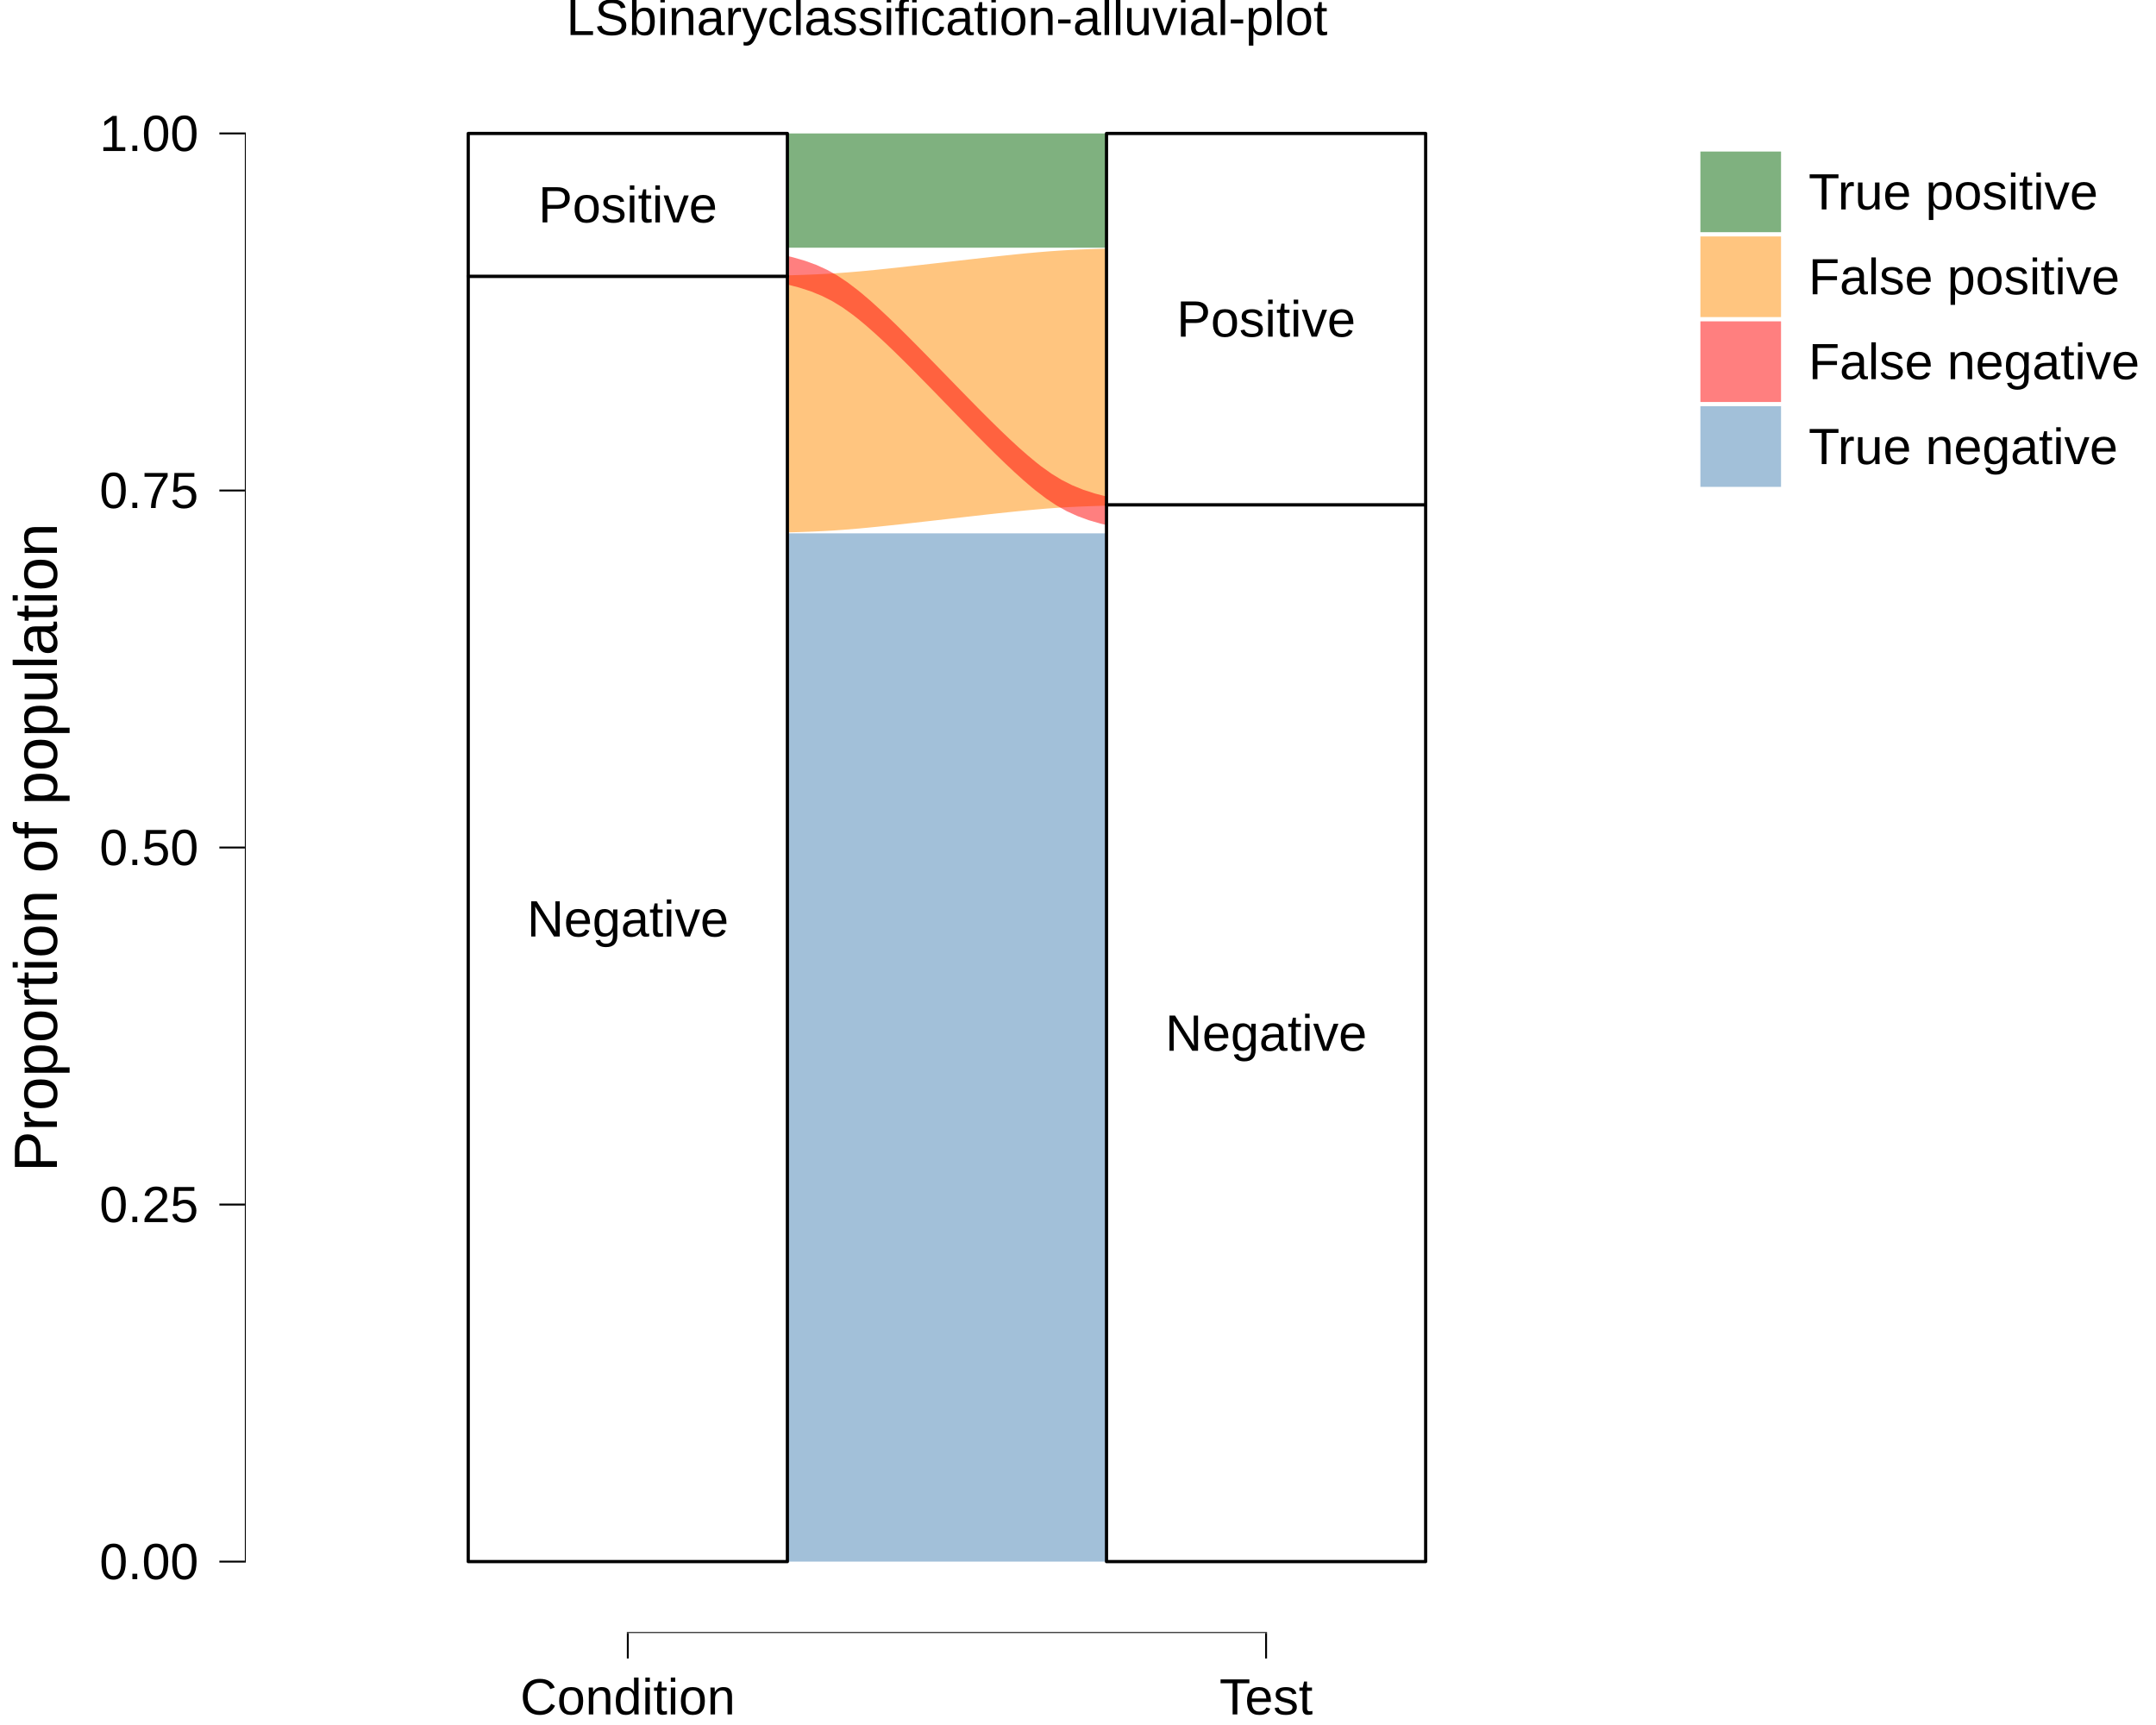
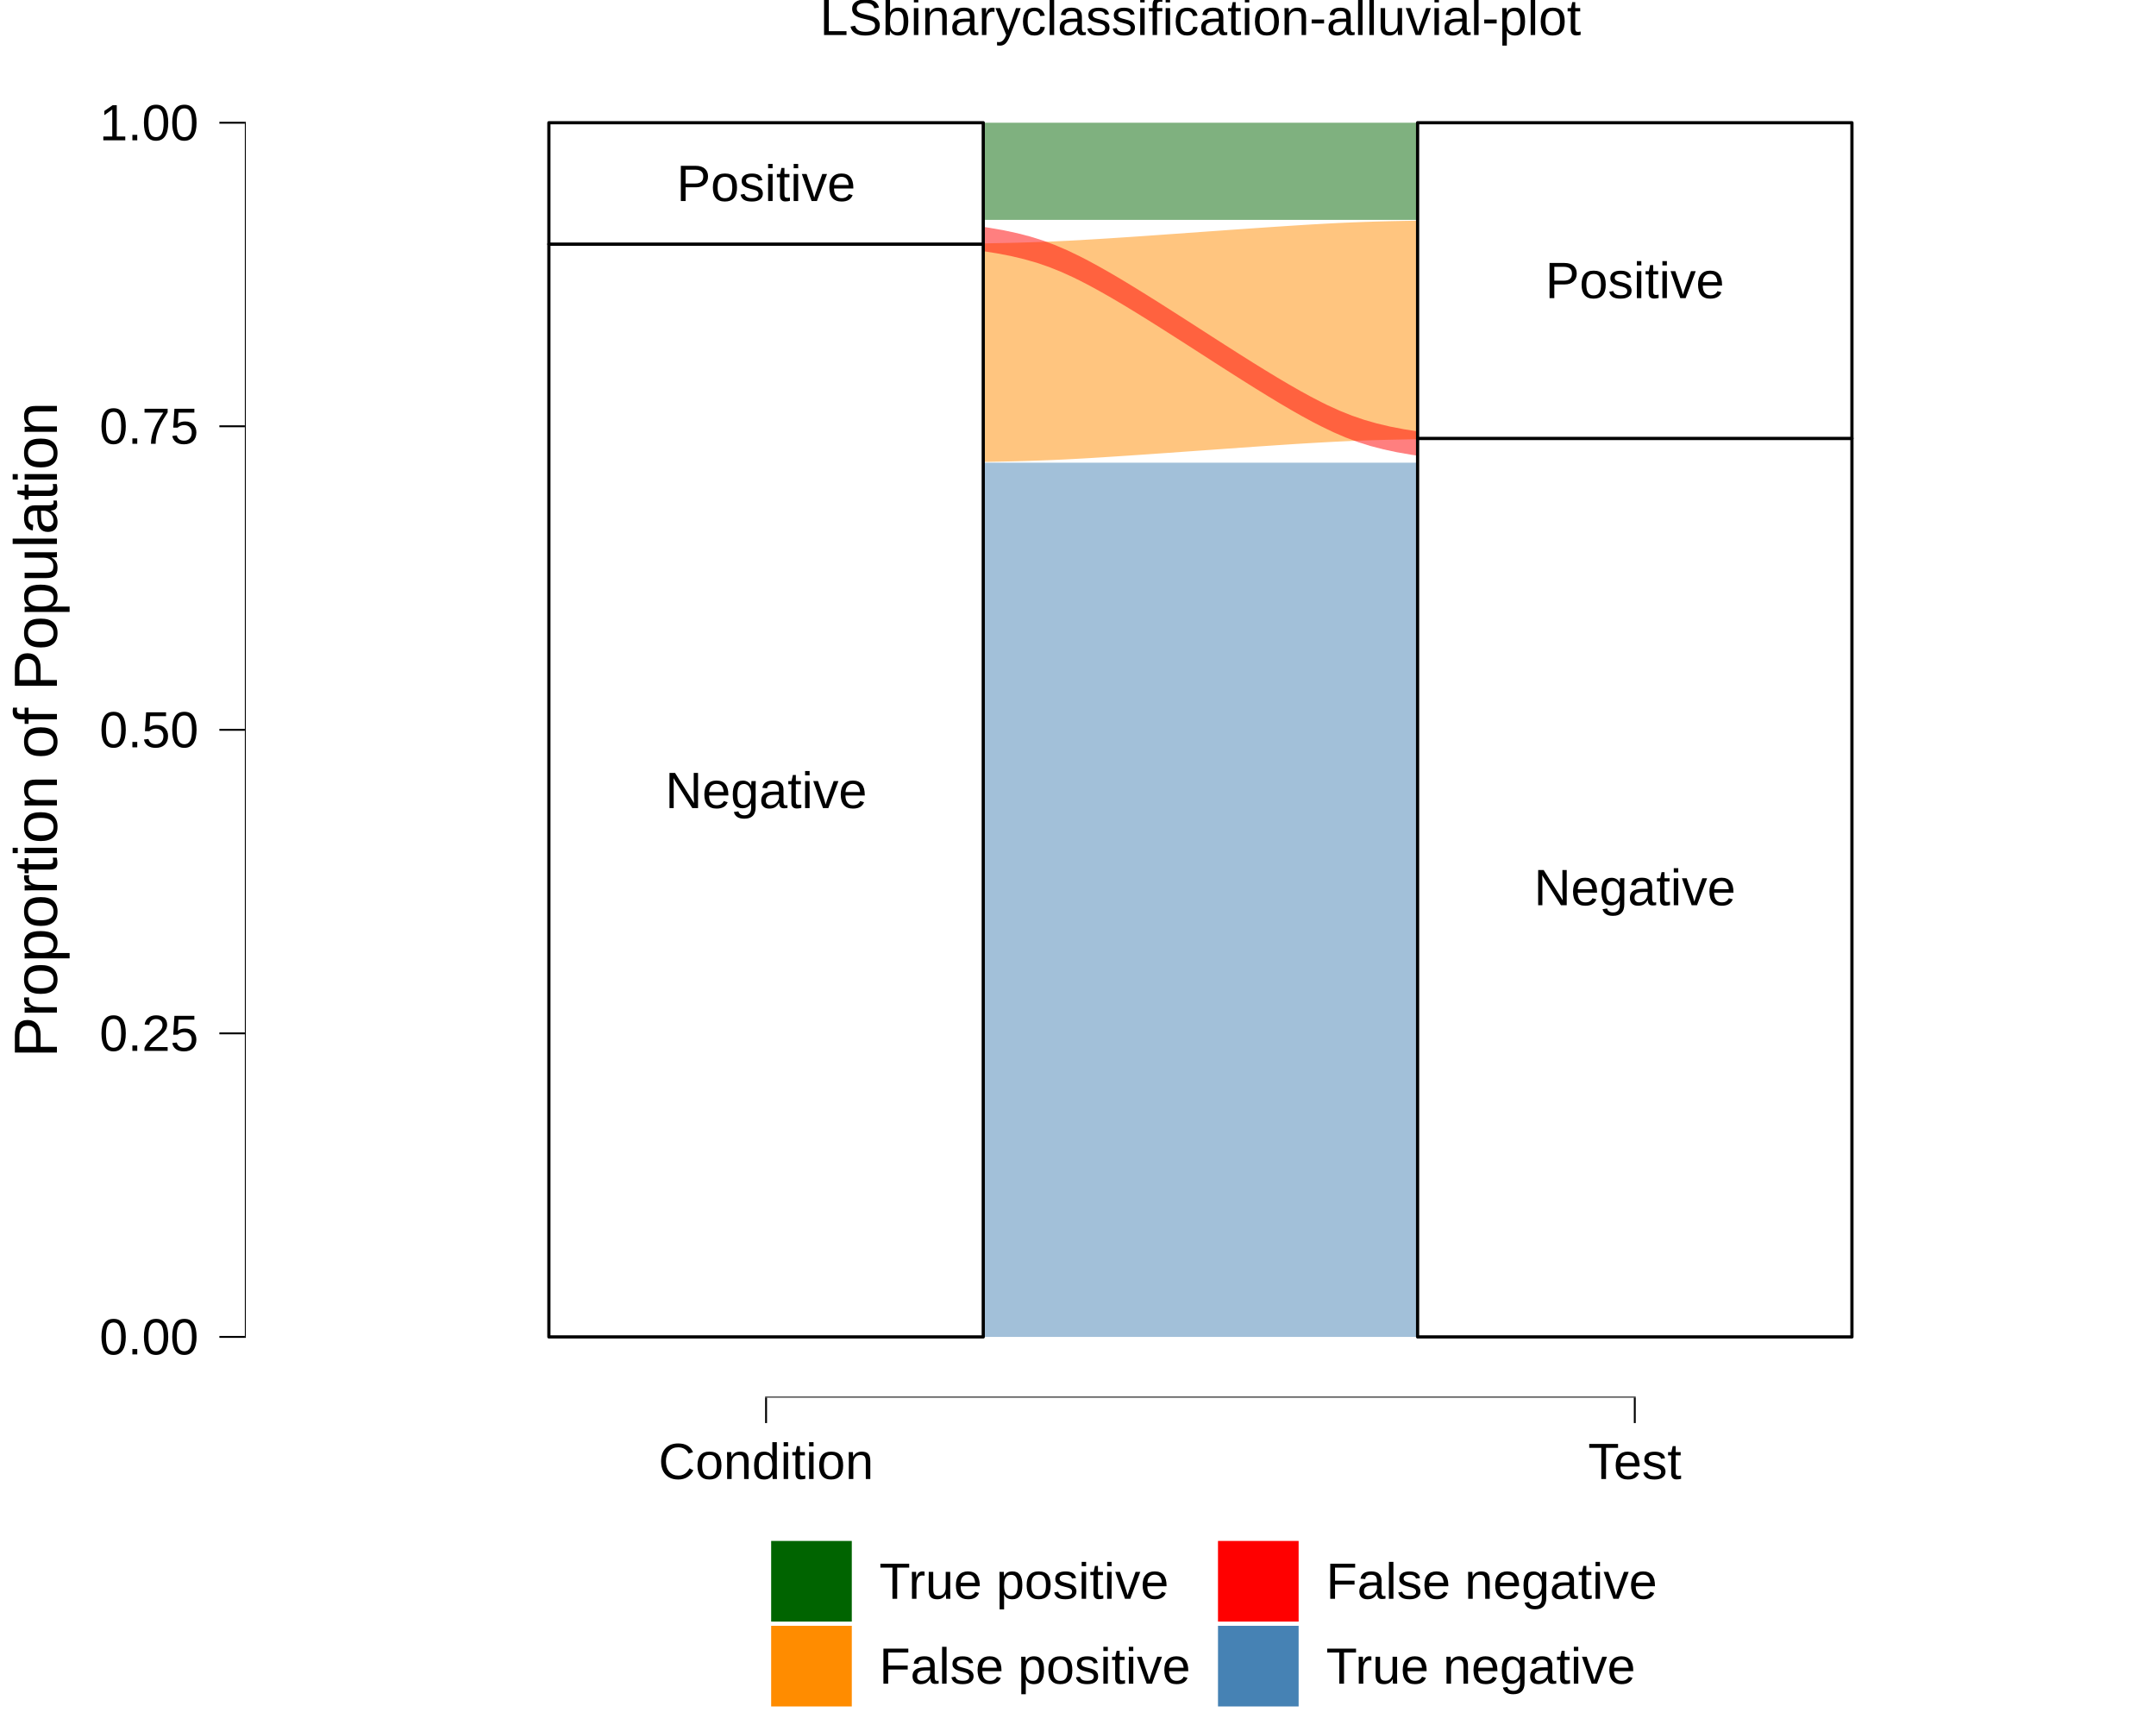
<svg xmlns="http://www.w3.org/2000/svg" viewBox="0 0 720.00 576.00">
  <defs>
    <style type="text/css">
    line, polyline, polygon, path, rect, circle {
      fill: none;
      stroke: #000000;
      stroke-linecap: round;
      stroke-linejoin: round;
      stroke-miterlimit: 10.00;
    }
  </style>
  </defs>
  <rect width="100%" height="100%" style="stroke: none; fill: #FFFFFF;" />
  <rect x="0.00" y="0.00" width="720.00" height="576.00" style="stroke-width: 10.67; stroke: none;" />
  <defs>
-     <clipPath id="cpODEuNzd8NTUwLjcwfDU0NS4yOXwyMC43MQ==">
-       <rect x="81.77" y="20.71" width="468.94" height="524.57" />
+     <clipPath id="cpODEuNzd8NzIwLjAwfDQ2Ni42OHwyMC43MQ==">
+       <rect x="81.77" y="20.71" width="638.23" height="445.96" />
    </clipPath>
  </defs>
-   <rect x="81.77" y="20.71" width="468.94" height="524.57" style="stroke-width: 10.67; stroke: none;" clip-path="url(#cpODEuNzd8NTUwLjcwfDU0NS4yOXwyMC43MQ==)" />
-   <polygon points="174.13,82.71 245.18,82.71 245.31,82.71 246.10,82.71 247.96,82.71 250.96,82.71 254.83,82.71 259.16,82.71 263.56,82.71 267.78,82.71 271.73,82.71 275.43,82.71 278.98,82.71 282.49,82.71 286.11,82.71 286.63,82.71 289.81,82.71 293.16,82.71 296.70,82.71 300.44,82.71 304.37,82.71 308.44,82.71 312.62,82.71 316.86,82.71 321.08,82.71 325.24,82.71 329.27,82.71 333.14,82.71 336.82,82.71 340.31,82.71 343.61,82.71 345.84,82.71 349.47,82.71 353.00,82.71 356.53,82.71 360.20,82.71 364.11,82.71 368.30,82.71 372.68,82.71 377.04,82.71 381.01,82.71 384.15,82.71 386.18,82.71 387.10,82.71 387.29,82.71 387.29,82.71 458.34,82.71 458.34,44.56 387.29,44.56 387.16,44.56 386.37,44.56 384.51,44.56 381.51,44.56 377.64,44.56 373.31,44.56 368.91,44.56 364.69,44.56 360.74,44.56 357.04,44.56 353.49,44.56 349.98,44.56 346.36,44.56 345.84,44.56 342.66,44.56 339.31,44.56 335.77,44.56 332.03,44.56 328.11,44.56 324.03,44.56 319.85,44.56 315.61,44.56 311.39,44.56 307.23,44.56 303.20,44.56 299.33,44.56 295.65,44.56 292.16,44.56 288.86,44.56 286.63,44.56 283.00,44.56 279.47,44.56 275.94,44.56 272.27,44.56 268.36,44.56 264.17,44.56 259.79,44.56 255.43,44.56 251.46,44.56 248.32,44.56 246.29,44.56 245.37,44.56 245.18,44.56 245.18,44.56 174.13,44.56 " style="stroke-width: 1.07; stroke: none; fill: #006400; fill-opacity: 0.50;" clip-path="url(#cpODEuNzd8NTUwLjcwfDU0NS4yOXwyMC43MQ==)" />
-   <polygon points="174.13,178.09 245.18,178.09 245.31,178.08 246.10,178.08 247.96,178.06 250.95,178.02 254.82,177.95 259.15,177.87 263.55,177.76 267.77,177.64 271.72,177.49 275.42,177.31 278.96,177.10 282.48,176.84 286.09,176.54 286.63,176.50 289.80,176.20 293.14,175.87 296.67,175.50 300.40,175.10 304.31,174.67 308.37,174.21 312.54,173.74 316.76,173.26 320.97,172.78 325.12,172.31 329.15,171.85 333.01,171.43 336.69,171.04 340.17,170.68 343.47,170.36 345.84,170.14 349.47,169.83 353.00,169.57 356.53,169.35 360.20,169.17 364.11,169.02 368.29,168.89 372.67,168.78 377.03,168.69 381.00,168.63 384.14,168.58 386.17,168.56 387.10,168.55 387.29,168.55 387.29,168.55 458.34,168.55 458.34,82.71 387.29,82.71 387.16,82.71 386.37,82.72 384.51,82.74 381.52,82.78 377.65,82.84 373.32,82.92 368.92,83.03 364.70,83.16 360.75,83.31 357.05,83.49 353.51,83.70 349.99,83.95 346.38,84.25 345.84,84.30 342.67,84.59 339.33,84.92 335.80,85.29 332.07,85.69 328.16,86.12 324.10,86.58 319.93,87.06 315.71,87.54 311.50,88.02 307.35,88.49 303.32,88.94 299.46,89.37 295.78,89.76 292.30,90.12 289.00,90.44 286.63,90.66 283.00,90.96 279.47,91.22 275.94,91.44 272.27,91.62 268.37,91.78 264.18,91.91 259.80,92.02 255.44,92.10 251.47,92.17 248.33,92.21 246.30,92.24 245.37,92.25 245.18,92.25 245.18,92.25 174.13,92.25 " style="stroke-width: 1.07; stroke: none; fill: #FF8C00; fill-opacity: 0.50;" clip-path="url(#cpODEuNzd8NTUwLjcwfDU0NS4yOXwyMC43MQ==)" />
-   <polygon points="174.13,92.25 245.18,92.25 245.30,92.26 246.03,92.32 247.76,92.50 250.58,92.83 254.26,93.35 258.43,94.05 262.72,94.94 266.87,96.02 270.77,97.28 274.42,98.77 277.90,100.53 281.32,102.62 284.79,105.11 286.63,106.55 289.32,108.79 292.12,111.26 295.06,113.96 298.15,116.90 301.37,120.05 304.72,123.39 308.17,126.90 311.71,130.51 315.29,134.20 318.89,137.90 322.45,141.56 325.96,145.12 329.37,148.55 332.66,151.81 335.81,154.86 338.83,157.69 341.70,160.28 344.45,162.64 345.84,163.78 349.37,166.48 352.80,168.76 356.24,170.69 359.79,172.31 363.55,173.69 367.58,174.86 371.82,175.84 376.09,176.64 380.08,177.26 383.38,177.69 385.68,177.94 386.90,178.05 387.27,178.08 387.29,178.09 458.34,178.09 458.34,168.55 387.29,168.55 387.17,168.54 386.44,168.48 384.71,168.30 381.90,167.97 378.21,167.45 374.04,166.74 369.75,165.85 365.60,164.78 361.70,163.51 358.05,162.02 354.57,160.26 351.15,158.17 347.68,155.69 345.84,154.24 343.15,152.00 340.35,149.54 337.41,146.83 334.32,143.89 331.10,140.74 327.75,137.40 324.30,133.90 320.76,130.28 317.18,126.60 313.58,122.90 310.02,119.24 306.51,115.67 303.10,112.24 299.81,108.98 296.66,105.93 293.64,103.11 290.77,100.51 288.02,98.16 286.63,97.02 283.10,94.32 279.67,92.03 276.23,90.11 272.68,88.48 268.92,87.11 264.89,85.94 260.65,84.95 256.38,84.15 252.39,83.54 249.09,83.11 246.79,82.86 245.57,82.74 245.20,82.71 245.18,82.71 174.13,82.71 " style="stroke-width: 1.07; stroke: none; fill: #FF0000; fill-opacity: 0.50;" clip-path="url(#cpODEuNzd8NTUwLjcwfDU0NS4yOXwyMC43MQ==)" />
-   <polygon points="174.13,521.44 245.18,521.44 245.31,521.44 246.10,521.44 247.96,521.44 250.96,521.44 254.83,521.44 259.16,521.44 263.56,521.44 267.78,521.44 271.73,521.44 275.43,521.44 278.98,521.44 282.49,521.44 286.11,521.44 286.63,521.44 289.81,521.44 293.16,521.44 296.70,521.44 300.44,521.44 304.37,521.44 308.44,521.44 312.62,521.44 316.86,521.44 321.08,521.44 325.24,521.44 329.27,521.44 333.14,521.44 336.82,521.44 340.31,521.44 343.61,521.44 345.84,521.44 349.47,521.44 353.00,521.44 356.53,521.44 360.20,521.44 364.11,521.44 368.30,521.44 372.68,521.44 377.04,521.44 381.01,521.44 384.15,521.44 386.18,521.44 387.10,521.44 387.29,521.44 387.29,521.44 458.34,521.44 458.34,178.09 387.29,178.09 387.16,178.09 386.37,178.09 384.51,178.09 381.51,178.09 377.64,178.09 373.31,178.09 368.91,178.09 364.69,178.09 360.74,178.09 357.04,178.09 353.49,178.09 349.98,178.09 346.36,178.09 345.84,178.09 342.66,178.09 339.31,178.09 335.77,178.09 332.03,178.09 328.11,178.09 324.03,178.09 319.85,178.09 315.61,178.09 311.39,178.09 307.23,178.09 303.20,178.09 299.33,178.09 295.65,178.09 292.16,178.09 288.86,178.09 286.63,178.09 283.00,178.09 279.47,178.09 275.94,178.09 272.27,178.09 268.36,178.09 264.17,178.09 259.79,178.09 255.43,178.09 251.46,178.09 248.32,178.09 246.29,178.09 245.37,178.09 245.18,178.09 245.18,178.09 174.13,178.09 " style="stroke-width: 1.07; stroke: none; fill: #4682B4; fill-opacity: 0.50;" clip-path="url(#cpODEuNzd8NTUwLjcwfDU0NS4yOXwyMC43MQ==)" />
-   <polygon points="156.37,92.25 262.95,92.25 262.95,521.44 156.37,521.44 156.37,92.25 " style="stroke-width: 1.07; fill: #FFFFFF;" clip-path="url(#cpODEuNzd8NTUwLjcwfDU0NS4yOXwyMC43MQ==)" />
-   <polygon points="156.37,44.56 262.95,44.56 262.95,92.25 156.37,92.25 156.37,44.56 " style="stroke-width: 1.07; fill: #FFFFFF;" clip-path="url(#cpODEuNzd8NTUwLjcwfDU0NS4yOXwyMC43MQ==)" />
-   <polygon points="369.52,168.55 476.10,168.55 476.10,521.44 369.52,521.44 369.52,168.55 " style="stroke-width: 1.07; fill: #FFFFFF;" clip-path="url(#cpODEuNzd8NTUwLjcwfDU0NS4yOXwyMC43MQ==)" />
-   <polygon points="369.52,44.56 476.10,44.56 476.10,168.55 369.52,168.55 369.52,44.56 " style="stroke-width: 1.07; fill: #FFFFFF;" clip-path="url(#cpODEuNzd8NTUwLjcwfDU0NS4yOXwyMC43MQ==)" />
-   <g clip-path="url(#cpODEuNzd8NTUwLjcwfDU0NS4yOXwyMC43MQ==)">
-     <text x="175.99" y="312.71" style="font-size: 17.07px; font-family: Liberation Sans;" textLength="67.33px" lengthAdjust="spacingAndGlyphs">Negative</text>
+   <rect x="81.77" y="20.71" width="638.23" height="445.96" style="stroke-width: 10.67; stroke: none;" clip-path="url(#cpODEuNzd8NzIwLjAwfDQ2Ni42OHwyMC43MQ==)" />
+   <polygon points="207.48,73.42 304.18,73.42 304.29,73.42 304.99,73.42 306.68,73.42 309.53,73.42 313.45,73.42 318.13,73.42 323.21,73.42 328.35,73.42 333.34,73.42 338.06,73.42 342.50,73.42 346.74,73.42 350.86,73.42 354.96,73.42 359.16,73.42 360.59,73.42 364.29,73.42 368.15,73.42 372.20,73.42 376.45,73.42 380.89,73.42 385.51,73.42 390.27,73.42 395.15,73.42 400.08,73.42 405.02,73.42 409.92,73.42 414.73,73.42 419.40,73.42 423.90,73.42 428.21,73.42 432.32,73.42 436.24,73.42 439.99,73.42 441.18,73.42 445.43,73.42 449.55,73.42 453.66,73.42 457.84,73.42 462.21,73.42 466.84,73.42 471.74,73.42 476.85,73.42 481.98,73.42 486.83,73.42 491.04,73.42 494.27,73.42 496.34,73.42 497.33,73.42 497.58,73.42 497.58,73.42 594.29,73.42 594.29,40.98 497.58,40.98 497.48,40.98 496.78,40.98 495.09,40.98 492.23,40.98 488.32,40.98 483.63,40.98 478.56,40.98 473.41,40.98 468.43,40.98 463.71,40.98 459.26,40.98 455.03,40.98 450.91,40.98 446.80,40.98 442.60,40.98 441.18,40.98 437.48,40.98 433.61,40.98 429.56,40.98 425.32,40.98 420.87,40.98 416.26,40.98 411.49,40.98 406.62,40.98 401.68,40.98 396.74,40.98 391.84,40.98 387.04,40.98 382.37,40.98 377.87,40.98 373.56,40.98 369.44,40.98 365.52,40.98 361.77,40.98 360.59,40.98 356.34,40.98 352.21,40.98 348.11,40.98 343.93,40.98 339.56,40.98 334.93,40.98 330.03,40.98 324.92,40.98 319.79,40.98 314.93,40.98 310.72,40.98 307.50,40.98 305.42,40.98 304.43,40.98 304.18,40.98 304.18,40.98 207.48,40.98 " style="stroke-width: 1.07; stroke: none; fill: #006400; fill-opacity: 0.50;" clip-path="url(#cpODEuNzd8NzIwLjAwfDQ2Ni42OHwyMC43MQ==)" />
+   <polygon points="207.48,154.50 304.18,154.50 304.29,154.50 304.99,154.50 306.68,154.49 309.53,154.46 313.44,154.43 318.13,154.38 323.20,154.32 328.35,154.24 333.33,154.15 338.05,154.05 342.50,153.93 346.73,153.79 350.85,153.63 354.95,153.45 359.16,153.23 360.59,153.15 364.28,152.94 368.14,152.70 372.19,152.44 376.43,152.16 380.87,151.86 385.48,151.54 390.24,151.21 395.10,150.86 400.03,150.51 404.97,150.16 409.86,149.81 414.66,149.47 419.33,149.14 423.83,148.84 428.14,148.55 432.25,148.28 436.17,148.04 439.92,147.82 441.18,147.75 445.43,147.52 449.55,147.32 453.65,147.15 457.84,147.01 462.21,146.88 466.83,146.78 471.73,146.68 476.84,146.60 481.97,146.54 486.83,146.48 491.04,146.44 494.27,146.42 496.34,146.40 497.33,146.40 497.58,146.39 497.58,146.39 594.29,146.39 594.29,73.42 497.58,73.42 497.48,73.42 496.78,73.42 495.09,73.43 492.24,73.46 488.32,73.49 483.64,73.54 478.56,73.60 473.42,73.68 468.44,73.77 463.72,73.87 459.27,73.99 455.03,74.13 450.92,74.29 446.81,74.47 442.61,74.69 441.18,74.77 437.48,74.98 433.62,75.22 429.58,75.48 425.33,75.76 420.90,76.06 416.29,76.38 411.53,76.71 406.66,77.06 401.73,77.41 396.80,77.76 391.90,78.11 387.10,78.45 382.44,78.78 377.94,79.09 373.63,79.37 369.52,79.64 365.59,79.88 361.85,80.10 360.59,80.18 356.34,80.40 352.21,80.60 348.11,80.77 343.93,80.91 339.56,81.04 334.93,81.15 330.03,81.24 324.92,81.32 319.79,81.39 314.94,81.44 310.73,81.48 307.50,81.50 305.43,81.52 304.43,81.53 304.18,81.53 304.18,81.53 207.48,81.53 " style="stroke-width: 1.07; stroke: none; fill: #FF8C00; fill-opacity: 0.50;" clip-path="url(#cpODEuNzd8NzIwLjAwfDQ2Ni42OHwyMC43MQ==)" />
+   <polygon points="207.48,81.53 304.18,81.53 304.29,81.53 304.96,81.57 306.60,81.67 309.38,81.86 313.20,82.16 317.80,82.59 322.80,83.13 327.89,83.80 332.84,84.58 337.54,85.48 341.96,86.53 346.18,87.73 350.26,89.13 354.31,90.75 358.44,92.63 360.59,93.69 364.01,95.46 367.56,97.41 371.28,99.53 375.16,101.82 379.21,104.28 383.42,106.89 387.76,109.62 392.22,112.46 396.76,115.36 401.33,118.30 405.90,121.24 410.42,124.13 414.86,126.95 419.18,129.66 423.36,132.24 427.38,134.67 431.23,136.93 434.91,139.02 438.44,140.93 441.18,142.34 445.38,144.36 449.46,146.11 453.52,147.62 457.65,148.92 461.96,150.04 466.51,151.01 471.34,151.85 476.38,152.58 481.46,153.18 486.31,153.67 490.57,154.03 493.90,154.28 496.11,154.42 497.24,154.49 497.57,154.50 497.58,154.50 594.29,154.50 594.29,146.39 497.58,146.39 497.48,146.39 496.80,146.35 495.16,146.25 492.39,146.06 488.56,145.76 483.97,145.33 478.96,144.79 473.87,144.12 468.93,143.34 464.23,142.44 459.80,141.39 455.59,140.19 451.51,138.79 447.46,137.17 443.32,135.29 441.18,134.23 437.76,132.46 434.20,130.51 430.49,128.39 426.61,126.10 422.56,123.64 418.35,121.04 414.00,118.30 409.54,115.46 405.01,112.56 400.44,109.62 395.87,106.68 391.34,103.79 386.91,100.97 382.58,98.26 378.40,95.68 374.39,93.25 370.54,90.99 366.86,88.91 363.33,86.99 360.59,85.58 356.39,83.56 352.30,81.81 348.25,80.30 344.12,79.01 339.81,77.89 335.25,76.91 330.42,76.07 325.38,75.35 320.30,74.74 315.45,74.25 311.20,73.89 307.87,73.64 305.66,73.50 304.53,73.44 304.19,73.42 304.18,73.42 207.48,73.42 " style="stroke-width: 1.07; stroke: none; fill: #FF0000; fill-opacity: 0.50;" clip-path="url(#cpODEuNzd8NzIwLjAwfDQ2Ni42OHwyMC43MQ==)" />
+   <polygon points="207.48,446.41 304.18,446.41 304.29,446.41 304.99,446.41 306.68,446.41 309.53,446.41 313.45,446.41 318.13,446.41 323.21,446.41 328.35,446.41 333.34,446.41 338.06,446.41 342.50,446.41 346.74,446.41 350.86,446.41 354.96,446.41 359.16,446.41 360.59,446.41 364.29,446.41 368.15,446.41 372.20,446.41 376.45,446.41 380.89,446.41 385.51,446.41 390.27,446.41 395.15,446.41 400.08,446.41 405.02,446.41 409.92,446.41 414.73,446.41 419.40,446.41 423.90,446.41 428.21,446.41 432.32,446.41 436.24,446.41 439.99,446.41 441.18,446.41 445.43,446.41 449.55,446.41 453.66,446.41 457.84,446.41 462.21,446.41 466.84,446.41 471.74,446.41 476.85,446.41 481.98,446.41 486.83,446.41 491.04,446.41 494.27,446.41 496.34,446.41 497.33,446.41 497.58,446.41 497.58,446.41 594.29,446.41 594.29,154.50 497.58,154.50 497.48,154.50 496.78,154.50 495.09,154.50 492.23,154.50 488.32,154.50 483.63,154.50 478.56,154.50 473.41,154.50 468.43,154.50 463.71,154.50 459.26,154.50 455.03,154.50 450.91,154.50 446.80,154.50 442.60,154.50 441.18,154.50 437.48,154.50 433.61,154.50 429.56,154.50 425.32,154.50 420.87,154.50 416.26,154.50 411.49,154.50 406.62,154.50 401.68,154.50 396.74,154.50 391.84,154.50 387.04,154.50 382.37,154.50 377.87,154.50 373.56,154.50 369.44,154.50 365.52,154.50 361.77,154.50 360.59,154.50 356.34,154.50 352.21,154.50 348.11,154.50 343.93,154.50 339.56,154.50 334.93,154.50 330.03,154.50 324.92,154.50 319.79,154.50 314.93,154.50 310.72,154.50 307.50,154.50 305.42,154.50 304.43,154.50 304.18,154.50 304.18,154.50 207.48,154.50 " style="stroke-width: 1.07; stroke: none; fill: #4682B4; fill-opacity: 0.50;" clip-path="url(#cpODEuNzd8NzIwLjAwfDQ2Ni42OHwyMC43MQ==)" />
+   <polygon points="183.30,81.53 328.36,81.53 328.36,446.41 183.30,446.41 183.30,81.53 " style="stroke-width: 1.07; fill: #FFFFFF;" clip-path="url(#cpODEuNzd8NzIwLjAwfDQ2Ni42OHwyMC43MQ==)" />
+   <polygon points="183.30,40.98 328.36,40.98 328.36,81.53 183.30,81.53 183.30,40.98 " style="stroke-width: 1.07; fill: #FFFFFF;" clip-path="url(#cpODEuNzd8NzIwLjAwfDQ2Ni42OHwyMC43MQ==)" />
+   <polygon points="473.41,146.39 618.46,146.39 618.46,446.41 473.41,446.41 473.41,146.39 " style="stroke-width: 1.07; fill: #FFFFFF;" clip-path="url(#cpODEuNzd8NzIwLjAwfDQ2Ni42OHwyMC43MQ==)" />
+   <polygon points="473.41,40.98 618.46,40.98 618.46,146.39 473.41,146.39 473.41,40.98 " style="stroke-width: 1.07; fill: #FFFFFF;" clip-path="url(#cpODEuNzd8NzIwLjAwfDQ2Ni42OHwyMC43MQ==)" />
+   <g clip-path="url(#cpODEuNzd8NzIwLjAwfDQ2Ni42OHwyMC43MQ==)">
+     <text x="222.17" y="269.83" style="font-size: 17.07px; font-family: Liberation Sans;" textLength="67.33px" lengthAdjust="spacingAndGlyphs">Negative</text>
  </g>
-   <g clip-path="url(#cpODEuNzd8NTUwLjcwfDU0NS4yOXwyMC43MQ==)">
-     <text x="179.79" y="74.27" style="font-size: 17.07px; font-family: Liberation Sans;" textLength="59.73px" lengthAdjust="spacingAndGlyphs">Positive</text>
+   <g clip-path="url(#cpODEuNzd8NzIwLjAwfDQ2Ni42OHwyMC43MQ==)">
+     <text x="225.96" y="67.12" style="font-size: 17.07px; font-family: Liberation Sans;" textLength="59.73px" lengthAdjust="spacingAndGlyphs">Positive</text>
  </g>
-   <g clip-path="url(#cpODEuNzd8NTUwLjcwfDU0NS4yOXwyMC43MQ==)">
-     <text x="389.15" y="350.86" style="font-size: 17.07px; font-family: Liberation Sans;" textLength="67.33px" lengthAdjust="spacingAndGlyphs">Negative</text>
+   <g clip-path="url(#cpODEuNzd8NzIwLjAwfDQ2Ni42OHwyMC43MQ==)">
+     <text x="512.27" y="302.27" style="font-size: 17.07px; font-family: Liberation Sans;" textLength="67.33px" lengthAdjust="spacingAndGlyphs">Negative</text>
  </g>
-   <g clip-path="url(#cpODEuNzd8NTUwLjcwfDU0NS4yOXwyMC43MQ==)">
-     <text x="392.95" y="112.42" style="font-size: 17.07px; font-family: Liberation Sans;" textLength="59.73px" lengthAdjust="spacingAndGlyphs">Positive</text>
+   <g clip-path="url(#cpODEuNzd8NzIwLjAwfDQ2Ni42OHwyMC43MQ==)">
+     <text x="516.07" y="99.56" style="font-size: 17.07px; font-family: Liberation Sans;" textLength="59.73px" lengthAdjust="spacingAndGlyphs">Positive</text>
  </g>
-   <line x1="209.34" y1="545.29" x2="423.13" y2="545.29" style="stroke-width: 0.64; stroke-linecap: butt;" clip-path="url(#cpODEuNzd8NTUwLjcwfDU0NS4yOXwyMC43MQ==)" />
-   <line x1="81.77" y1="521.76" x2="81.77" y2="44.24" style="stroke-width: 0.64; stroke-linecap: butt;" clip-path="url(#cpODEuNzd8NTUwLjcwfDU0NS4yOXwyMC43MQ==)" />
-   <rect x="81.77" y="20.71" width="468.94" height="524.57" style="stroke-width: 0.00; stroke: none;" clip-path="url(#cpODEuNzd8NTUwLjcwfDU0NS4yOXwyMC43MQ==)" />
+   <line x1="255.51" y1="466.68" x2="546.25" y2="466.68" style="stroke-width: 0.64; stroke-linecap: butt;" clip-path="url(#cpODEuNzd8NzIwLjAwfDQ2Ni42OHwyMC43MQ==)" />
+   <line x1="81.77" y1="446.72" x2="81.77" y2="40.67" style="stroke-width: 0.64; stroke-linecap: butt;" clip-path="url(#cpODEuNzd8NzIwLjAwfDQ2Ni42OHwyMC43MQ==)" />
+   <rect x="81.77" y="20.71" width="638.23" height="445.96" style="stroke-width: 0.00; stroke: none;" clip-path="url(#cpODEuNzd8NzIwLjAwfDQ2Ni42OHwyMC43MQ==)" />
  <defs>
    <clipPath id="cpMC4wMHw3MjAuMDB8NTc2LjAwfDAuMDA=">
      <rect x="0.00" y="0.00" width="720.00" height="576.00" />
    </clipPath>
  </defs>
-   <polyline points="81.77,545.29 81.77,20.71 " style="stroke-width: 0.00; stroke: none; stroke-linecap: butt;" clip-path="url(#cpMC4wMHw3MjAuMDB8NTc2LjAwfDAuMDA=)" />
+   <polyline points="81.77,466.68 81.77,20.71 " style="stroke-width: 0.00; stroke: none; stroke-linecap: butt;" clip-path="url(#cpMC4wMHw3MjAuMDB8NTc2LjAwfDAuMDA=)" />
  <g clip-path="url(#cpMC4wMHw3MjAuMDB8NTc2LjAwfDAuMDA=)">
-     <text x="33.21" y="527.30" style="font-size: 17.00px; font-family: Liberation Sans;" textLength="33.08px" lengthAdjust="spacingAndGlyphs">0.00</text>
+     <text x="33.21" y="452.26" style="font-size: 17.00px; font-family: Liberation Sans;" textLength="33.08px" lengthAdjust="spacingAndGlyphs">0.00</text>
  </g>
  <g clip-path="url(#cpMC4wMHw3MjAuMDB8NTc2LjAwfDAuMDA=)">
-     <text x="33.21" y="408.07" style="font-size: 17.00px; font-family: Liberation Sans;" textLength="33.08px" lengthAdjust="spacingAndGlyphs">0.25</text>
+     <text x="33.21" y="350.90" style="font-size: 17.00px; font-family: Liberation Sans;" textLength="33.08px" lengthAdjust="spacingAndGlyphs">0.25</text>
  </g>
  <g clip-path="url(#cpMC4wMHw3MjAuMDB8NTc2LjAwfDAuMDA=)">
-     <text x="33.21" y="288.85" style="font-size: 17.00px; font-family: Liberation Sans;" textLength="33.08px" lengthAdjust="spacingAndGlyphs">0.50</text>
+     <text x="33.21" y="249.55" style="font-size: 17.00px; font-family: Liberation Sans;" textLength="33.08px" lengthAdjust="spacingAndGlyphs">0.50</text>
  </g>
  <g clip-path="url(#cpMC4wMHw3MjAuMDB8NTc2LjAwfDAuMDA=)">
-     <text x="33.21" y="169.63" style="font-size: 17.00px; font-family: Liberation Sans;" textLength="33.08px" lengthAdjust="spacingAndGlyphs">0.75</text>
+     <text x="33.21" y="148.19" style="font-size: 17.00px; font-family: Liberation Sans;" textLength="33.08px" lengthAdjust="spacingAndGlyphs">0.75</text>
  </g>
  <g clip-path="url(#cpMC4wMHw3MjAuMDB8NTc2LjAwfDAuMDA=)">
-     <text x="33.21" y="50.41" style="font-size: 17.00px; font-family: Liberation Sans;" textLength="33.08px" lengthAdjust="spacingAndGlyphs">1.00</text>
+     <text x="33.21" y="46.84" style="font-size: 17.00px; font-family: Liberation Sans;" textLength="33.08px" lengthAdjust="spacingAndGlyphs">1.00</text>
  </g>
-   <polyline points="73.26,521.44 81.77,521.44 " style="stroke-width: 0.64; stroke-linecap: butt;" clip-path="url(#cpMC4wMHw3MjAuMDB8NTc2LjAwfDAuMDA=)" />
-   <polyline points="73.26,402.22 81.77,402.22 " style="stroke-width: 0.64; stroke-linecap: butt;" clip-path="url(#cpMC4wMHw3MjAuMDB8NTc2LjAwfDAuMDA=)" />
-   <polyline points="73.26,283.00 81.77,283.00 " style="stroke-width: 0.64; stroke-linecap: butt;" clip-path="url(#cpMC4wMHw3MjAuMDB8NTc2LjAwfDAuMDA=)" />
-   <polyline points="73.26,163.78 81.77,163.78 " style="stroke-width: 0.64; stroke-linecap: butt;" clip-path="url(#cpMC4wMHw3MjAuMDB8NTc2LjAwfDAuMDA=)" />
-   <polyline points="73.26,44.56 81.77,44.56 " style="stroke-width: 0.64; stroke-linecap: butt;" clip-path="url(#cpMC4wMHw3MjAuMDB8NTc2LjAwfDAuMDA=)" />
-   <polyline points="81.77,545.29 550.70,545.29 " style="stroke-width: 0.00; stroke: none; stroke-linecap: butt;" clip-path="url(#cpMC4wMHw3MjAuMDB8NTc2LjAwfDAuMDA=)" />
-   <polyline points="209.66,553.79 209.66,545.29 " style="stroke-width: 0.64; stroke-linecap: butt;" clip-path="url(#cpMC4wMHw3MjAuMDB8NTc2LjAwfDAuMDA=)" />
-   <polyline points="422.81,553.79 422.81,545.29 " style="stroke-width: 0.64; stroke-linecap: butt;" clip-path="url(#cpMC4wMHw3MjAuMDB8NTc2LjAwfDAuMDA=)" />
+   <polyline points="73.26,446.41 81.77,446.41 " style="stroke-width: 0.64; stroke-linecap: butt;" clip-path="url(#cpMC4wMHw3MjAuMDB8NTc2LjAwfDAuMDA=)" />
+   <polyline points="73.26,345.05 81.77,345.05 " style="stroke-width: 0.64; stroke-linecap: butt;" clip-path="url(#cpMC4wMHw3MjAuMDB8NTc2LjAwfDAuMDA=)" />
+   <polyline points="73.26,243.70 81.77,243.70 " style="stroke-width: 0.64; stroke-linecap: butt;" clip-path="url(#cpMC4wMHw3MjAuMDB8NTc2LjAwfDAuMDA=)" />
+   <polyline points="73.26,142.34 81.77,142.34 " style="stroke-width: 0.64; stroke-linecap: butt;" clip-path="url(#cpMC4wMHw3MjAuMDB8NTc2LjAwfDAuMDA=)" />
+   <polyline points="73.26,40.98 81.77,40.98 " style="stroke-width: 0.64; stroke-linecap: butt;" clip-path="url(#cpMC4wMHw3MjAuMDB8NTc2LjAwfDAuMDA=)" />
+   <polyline points="81.77,466.68 720.00,466.68 " style="stroke-width: 0.00; stroke: none; stroke-linecap: butt;" clip-path="url(#cpMC4wMHw3MjAuMDB8NTc2LjAwfDAuMDA=)" />
+   <polyline points="255.83,475.18 255.83,466.68 " style="stroke-width: 0.64; stroke-linecap: butt;" clip-path="url(#cpMC4wMHw3MjAuMDB8NTc2LjAwfDAuMDA=)" />
+   <polyline points="545.94,475.18 545.94,466.68 " style="stroke-width: 0.64; stroke-linecap: butt;" clip-path="url(#cpMC4wMHw3MjAuMDB8NTc2LjAwfDAuMDA=)" />
  <g clip-path="url(#cpMC4wMHw3MjAuMDB8NTc2LjAwfDAuMDA=)">
-     <text x="173.74" y="572.47" style="font-size: 17.00px; font-family: Liberation Sans;" textLength="71.83px" lengthAdjust="spacingAndGlyphs">Condition</text>
+     <text x="219.92" y="493.86" style="font-size: 17.00px; font-family: Liberation Sans;" textLength="71.83px" lengthAdjust="spacingAndGlyphs">Condition</text>
  </g>
  <g clip-path="url(#cpMC4wMHw3MjAuMDB8NTc2LjAwfDAuMDA=)">
-     <text x="407.23" y="572.47" style="font-size: 17.00px; font-family: Liberation Sans;" textLength="31.17px" lengthAdjust="spacingAndGlyphs">Test</text>
+     <text x="530.35" y="493.86" style="font-size: 17.00px; font-family: Liberation Sans;" textLength="31.17px" lengthAdjust="spacingAndGlyphs">Test</text>
  </g>
  <g clip-path="url(#cpMC4wMHw3MjAuMDB8NTc2LjAwfDAuMDA=)">
-     <text transform="translate(19.01,391.31) rotate(-90)" style="font-size: 20.40px; font-family: Liberation Sans;" textLength="216.61px" lengthAdjust="spacingAndGlyphs">Proportion of population</text>
+     <text transform="translate(19.01,353.13) rotate(-90)" style="font-size: 20.40px; font-family: Liberation Sans;" textLength="218.86px" lengthAdjust="spacingAndGlyphs">Proportion of Population</text>
  </g>
-   <rect x="561.66" y="20.71" width="158.34" height="148.05" style="stroke-width: 0.75; stroke: none;" clip-path="url(#cpMC4wMHw3MjAuMDB8NTc2LjAwfDAuMDA=)" />
-   <rect x="561.66" y="20.71" width="158.34" height="148.05" style="stroke-width: 10.67; stroke: none;" clip-path="url(#cpMC4wMHw3MjAuMDB8NTc2LjAwfDAuMDA=)" />
-   <rect x="567.14" y="49.90" width="28.35" height="28.35" style="stroke-width: 10.67; stroke: none;" clip-path="url(#cpMC4wMHw3MjAuMDB8NTc2LjAwfDAuMDA=)" />
-   <rect x="567.85" y="50.60" width="26.93" height="26.93" style="stroke-width: 1.07; stroke: none; stroke-linecap: square; stroke-linejoin: miter; fill: #006400; fill-opacity: 0.50;" clip-path="url(#cpMC4wMHw3MjAuMDB8NTc2LjAwfDAuMDA=)" />
-   <rect x="567.14" y="78.24" width="28.35" height="28.35" style="stroke-width: 10.67; stroke: none;" clip-path="url(#cpMC4wMHw3MjAuMDB8NTc2LjAwfDAuMDA=)" />
-   <rect x="567.85" y="78.95" width="26.93" height="26.93" style="stroke-width: 1.07; stroke: none; stroke-linecap: square; stroke-linejoin: miter; fill: #FF8C00; fill-opacity: 0.50;" clip-path="url(#cpMC4wMHw3MjAuMDB8NTc2LjAwfDAuMDA=)" />
-   <rect x="567.14" y="106.59" width="28.35" height="28.35" style="stroke-width: 10.67; stroke: none;" clip-path="url(#cpMC4wMHw3MjAuMDB8NTc2LjAwfDAuMDA=)" />
-   <rect x="567.85" y="107.30" width="26.93" height="26.93" style="stroke-width: 1.07; stroke: none; stroke-linecap: square; stroke-linejoin: miter; fill: #FF0000; fill-opacity: 0.50;" clip-path="url(#cpMC4wMHw3MjAuMDB8NTc2LjAwfDAuMDA=)" />
-   <rect x="567.14" y="134.94" width="28.35" height="28.35" style="stroke-width: 10.67; stroke: none;" clip-path="url(#cpMC4wMHw3MjAuMDB8NTc2LjAwfDAuMDA=)" />
-   <rect x="567.85" y="135.64" width="26.93" height="26.93" style="stroke-width: 1.07; stroke: none; stroke-linecap: square; stroke-linejoin: miter; fill: #4682B4; fill-opacity: 0.50;" clip-path="url(#cpMC4wMHw3MjAuMDB8NTc2LjAwfDAuMDA=)" />
+   <rect x="242.87" y="508.35" width="316.02" height="67.65" style="stroke-width: 0.75; stroke: none;" clip-path="url(#cpMC4wMHw3MjAuMDB8NTc2LjAwfDAuMDA=)" />
+   <rect x="242.87" y="508.35" width="316.02" height="67.65" style="stroke-width: 10.67; stroke: none;" clip-path="url(#cpMC4wMHw3MjAuMDB8NTc2LjAwfDAuMDA=)" />
+   <rect x="256.82" y="513.83" width="28.35" height="28.35" style="stroke-width: 10.67; stroke: none;" clip-path="url(#cpMC4wMHw3MjAuMDB8NTc2LjAwfDAuMDA=)" />
+   <rect x="257.53" y="514.54" width="26.93" height="26.93" style="stroke-width: 1.07; stroke: none; stroke-linecap: square; stroke-linejoin: miter; fill: #006400;" clip-path="url(#cpMC4wMHw3MjAuMDB8NTc2LjAwfDAuMDA=)" />
+   <rect x="256.82" y="542.17" width="28.35" height="28.35" style="stroke-width: 10.67; stroke: none;" clip-path="url(#cpMC4wMHw3MjAuMDB8NTc2LjAwfDAuMDA=)" />
+   <rect x="257.53" y="542.88" width="26.93" height="26.93" style="stroke-width: 1.07; stroke: none; stroke-linecap: square; stroke-linejoin: miter; fill: #FF8C00;" clip-path="url(#cpMC4wMHw3MjAuMDB8NTc2LjAwfDAuMDA=)" />
+   <rect x="406.04" y="513.83" width="28.35" height="28.35" style="stroke-width: 10.67; stroke: none;" clip-path="url(#cpMC4wMHw3MjAuMDB8NTc2LjAwfDAuMDA=)" />
+   <rect x="406.75" y="514.54" width="26.93" height="26.93" style="stroke-width: 1.07; stroke: none; stroke-linecap: square; stroke-linejoin: miter; fill: #FF0000;" clip-path="url(#cpMC4wMHw3MjAuMDB8NTc2LjAwfDAuMDA=)" />
+   <rect x="406.04" y="542.17" width="28.35" height="28.35" style="stroke-width: 10.67; stroke: none;" clip-path="url(#cpMC4wMHw3MjAuMDB8NTc2LjAwfDAuMDA=)" />
+   <rect x="406.75" y="542.88" width="26.93" height="26.93" style="stroke-width: 1.07; stroke: none; stroke-linecap: square; stroke-linejoin: miter; fill: #4682B4;" clip-path="url(#cpMC4wMHw3MjAuMDB8NTc2LjAwfDAuMDA=)" />
  <g clip-path="url(#cpMC4wMHw3MjAuMDB8NTc2LjAwfDAuMDA=)">
-     <text x="603.96" y="69.92" style="font-size: 17.00px; font-family: Liberation Sans;" textLength="96.69px" lengthAdjust="spacingAndGlyphs">True positive</text>
+     <text x="293.63" y="533.85" style="font-size: 17.00px; font-family: Liberation Sans;" textLength="96.69px" lengthAdjust="spacingAndGlyphs">True positive</text>
  </g>
  <g clip-path="url(#cpMC4wMHw3MjAuMDB8NTc2LjAwfDAuMDA=)">
-     <text x="603.96" y="98.27" style="font-size: 17.00px; font-family: Liberation Sans;" textLength="103.94px" lengthAdjust="spacingAndGlyphs">False positive</text>
+     <text x="293.63" y="562.20" style="font-size: 17.00px; font-family: Liberation Sans;" textLength="103.94px" lengthAdjust="spacingAndGlyphs">False positive</text>
  </g>
  <g clip-path="url(#cpMC4wMHw3MjAuMDB8NTc2LjAwfDAuMDA=)">
-     <text x="603.96" y="126.61" style="font-size: 17.00px; font-family: Liberation Sans;" textLength="110.56px" lengthAdjust="spacingAndGlyphs">False negative</text>
+     <text x="442.85" y="533.85" style="font-size: 17.00px; font-family: Liberation Sans;" textLength="110.56px" lengthAdjust="spacingAndGlyphs">False negative</text>
  </g>
  <g clip-path="url(#cpMC4wMHw3MjAuMDB8NTc2LjAwfDAuMDA=)">
-     <text x="603.96" y="154.96" style="font-size: 17.00px; font-family: Liberation Sans;" textLength="103.31px" lengthAdjust="spacingAndGlyphs">True negative</text>
+     <text x="442.85" y="562.20" style="font-size: 17.00px; font-family: Liberation Sans;" textLength="103.31px" lengthAdjust="spacingAndGlyphs">True negative</text>
  </g>
  <g clip-path="url(#cpMC4wMHw3MjAuMDB8NTc2LjAwfDAuMDA=)">
-     <text x="189.15" y="11.70" style="font-size: 17.00px; font-family: Liberation Sans;" textLength="254.17px" lengthAdjust="spacingAndGlyphs">LSbinaryclassification-alluvial-plot</text>
+     <text x="273.80" y="11.70" style="font-size: 17.00px; font-family: Liberation Sans;" textLength="254.17px" lengthAdjust="spacingAndGlyphs">LSbinaryclassification-alluvial-plot</text>
  </g>
</svg>
